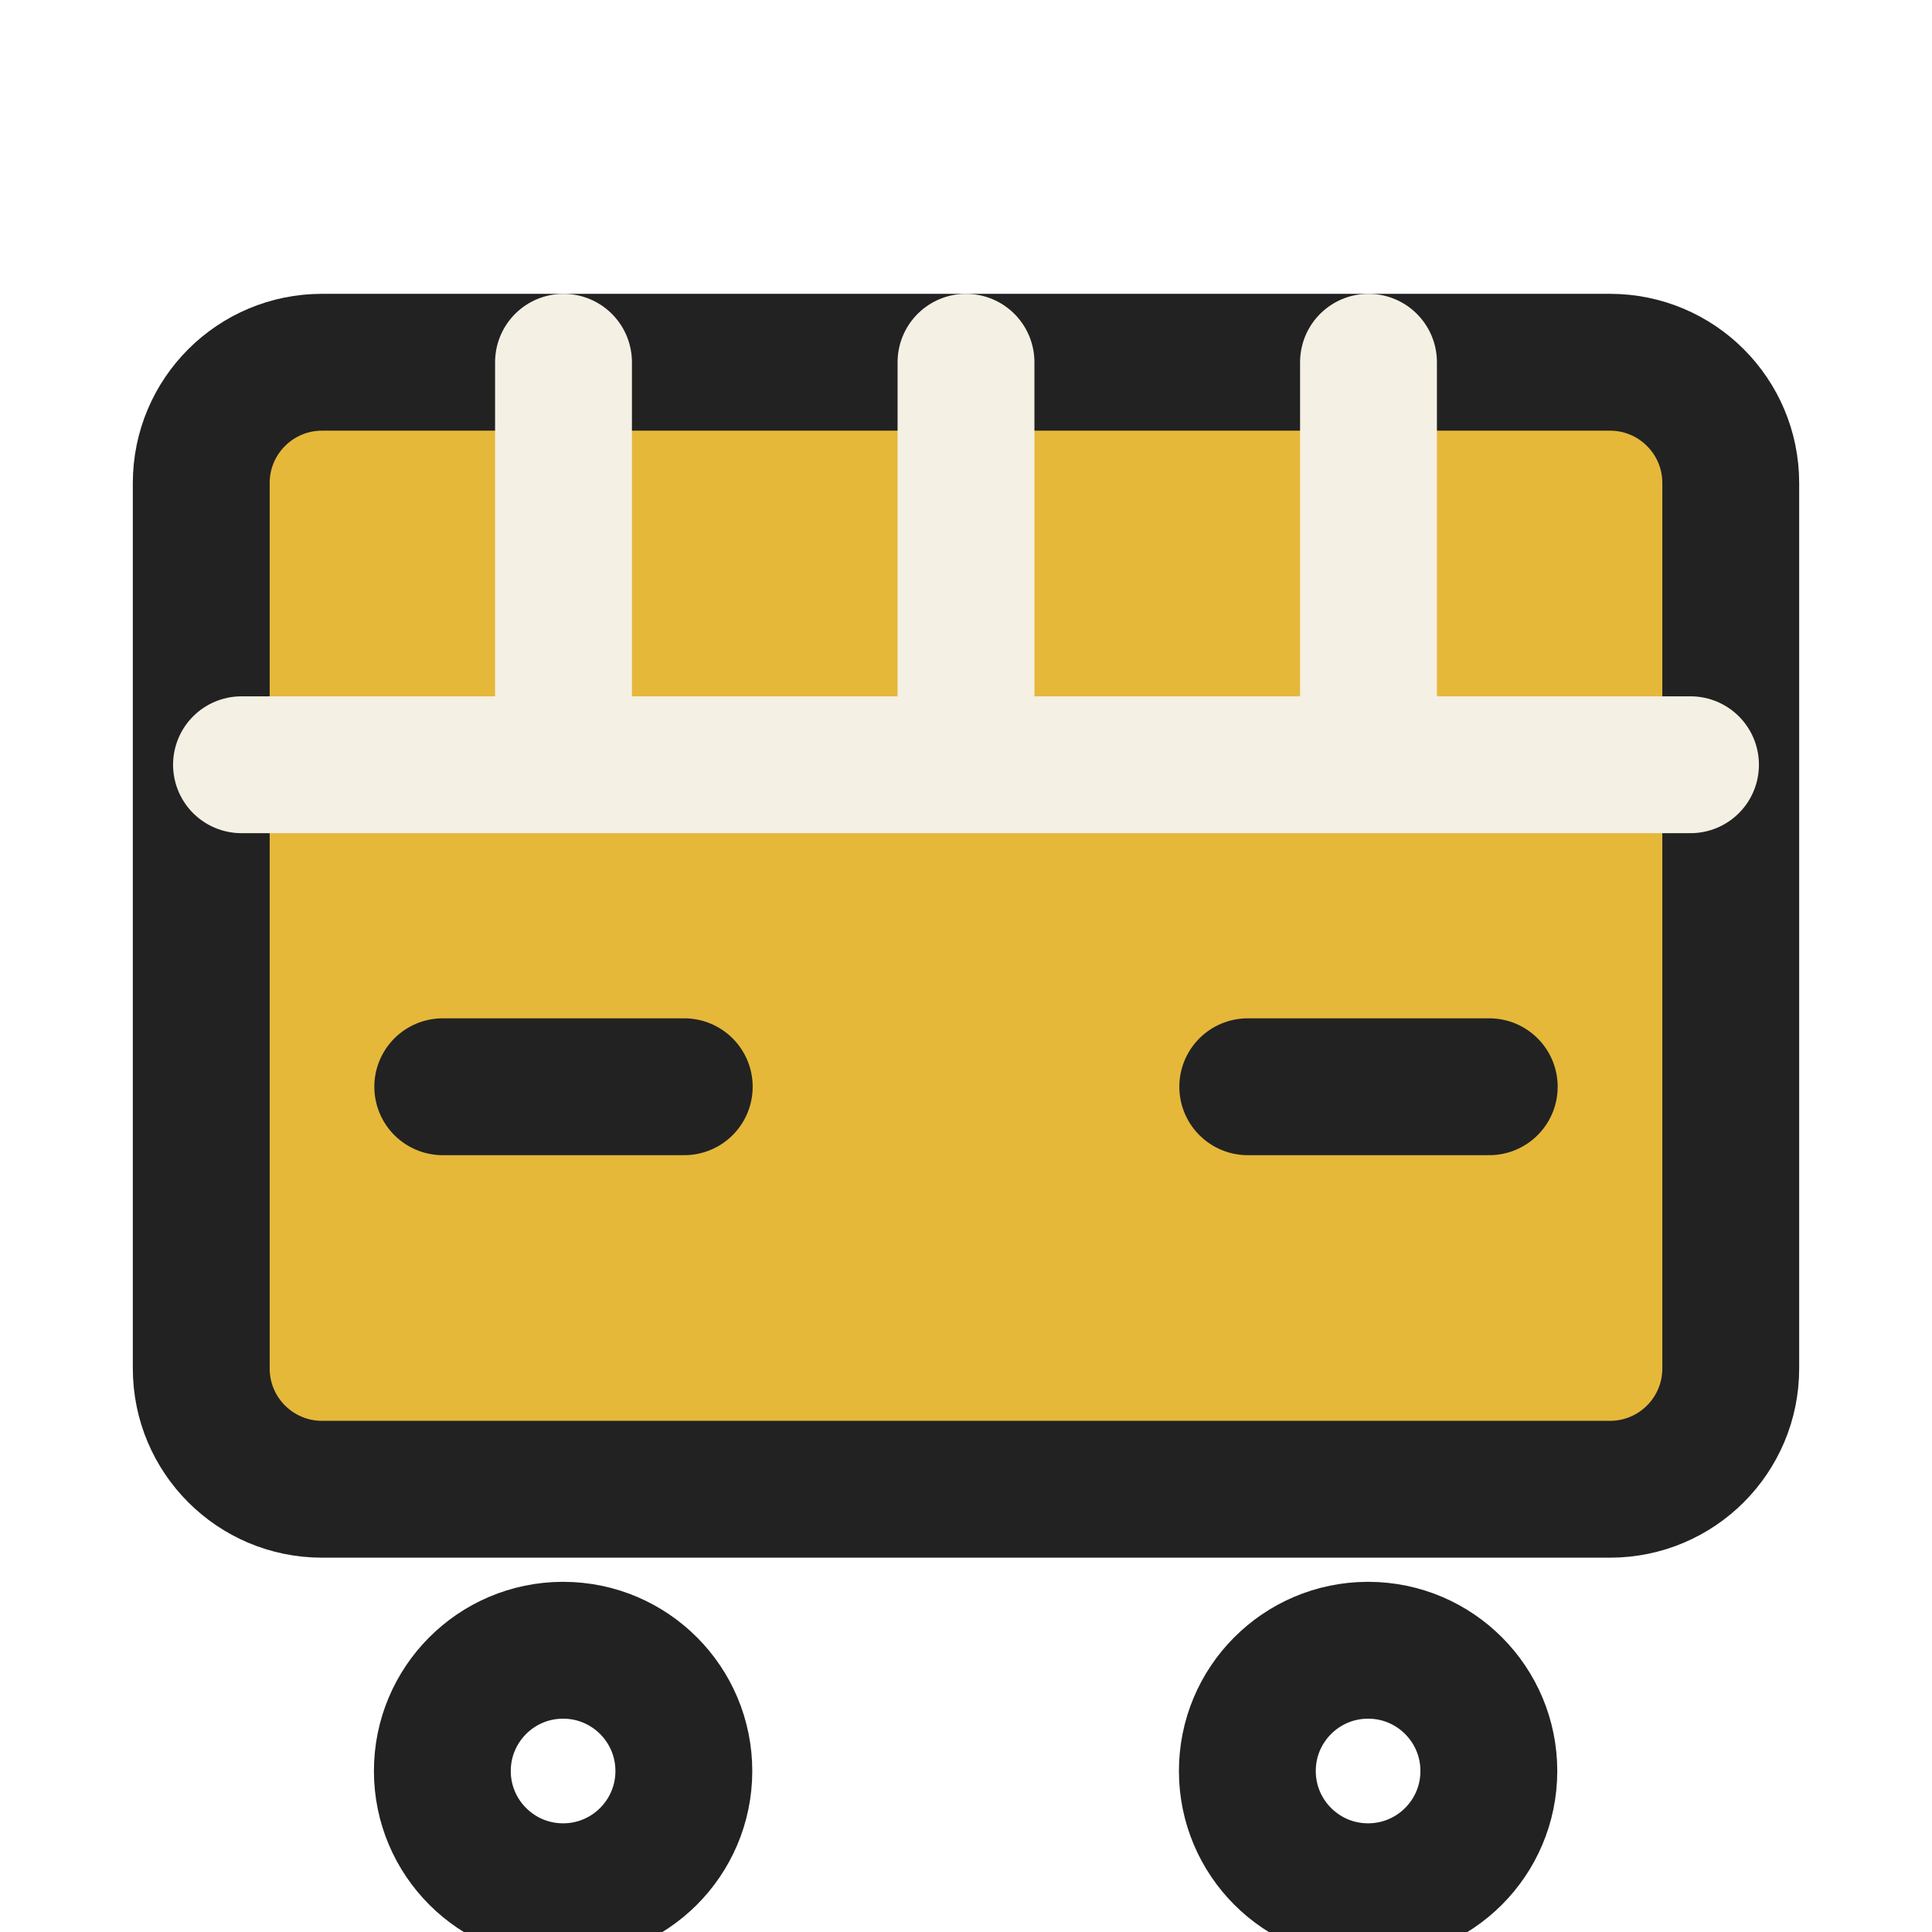
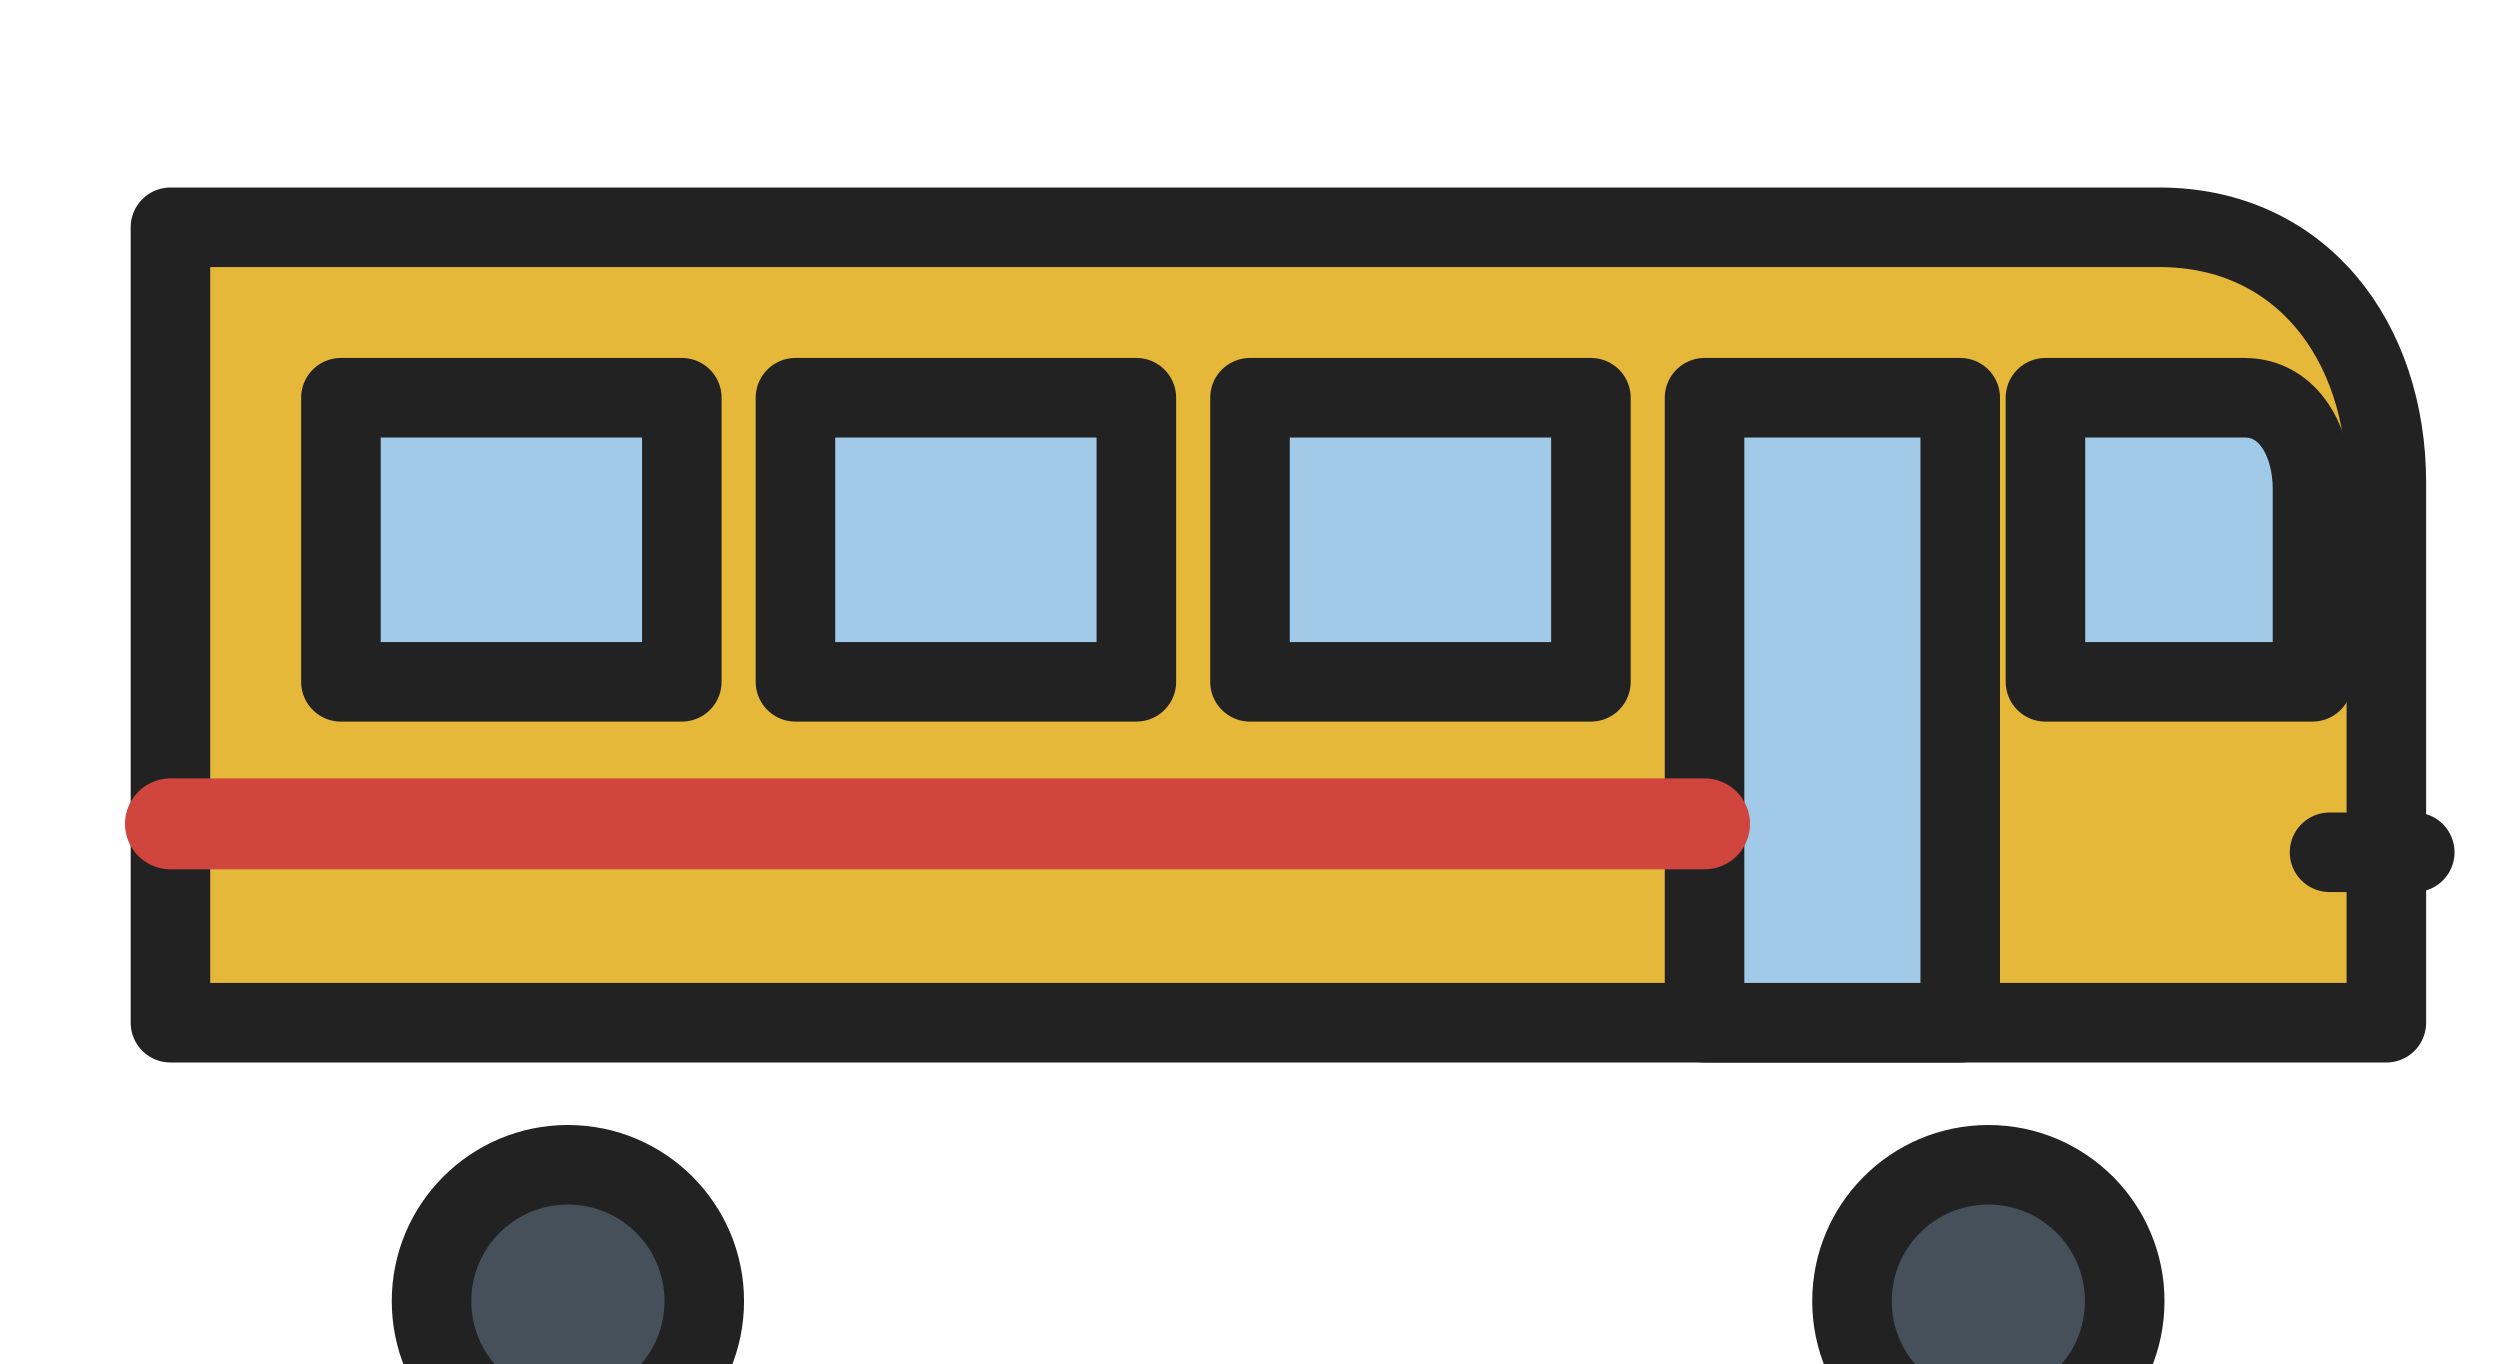
- <svg xmlns="http://www.w3.org/2000/svg" viewBox="0 0 24 24" fill="none" stroke="#222" stroke-width="1.7" stroke-linecap="round" stroke-linejoin="round">
-   <path d="M4 4.5h16a1.5 1.5 0 0 1 1.5 1.5v11a1.5 1.5 0 0 1-1.5 1.5H4a1.5 1.5 0 0 1-1.5-1.5V6A1.5 1.5 0 0 1 4 4.5z" fill="#E5B83A" />
-   <path d="M3 9.5h18M7 4.5v5M12 4.5v5M17 4.5v5" stroke="#F5F0E4" />
-   <path d="M7 20.5a1.5 1.5 0 1 1 -0.01 0zM17 20.5a1.5 1.5 0 1 1 -0.01 0z" />
-   <path d="M5.5 13.5h3M15.5 13.5h3" />
+ <svg xmlns="http://www.w3.org/2000/svg" viewBox="0 0 44 24" fill="none" stroke="#222" stroke-width="1.4" stroke-linecap="round" stroke-linejoin="round">
+   <path d="M3 4h35c2.5 0 4 2 4 4.5V18H3z" fill="#E5B83A" />
+   <path d="M6 7h6v5H6zM14 7h6v5h-6zM22 7h6v5h-6zM36 7h3.5c0.8 0 1.2 0.8 1.2 1.6V12H36z" fill="#A0CAE8" />
+   <path d="M30 7h4.5v11H30z" fill="#A0CAE8" />
+   <path d="M3 14.5h27" stroke="#D0453E" stroke-width="1.6" />
+   <path d="M10 20.5a2.4 2.4 0 1 1 -0.01 0zM35 20.5a2.4 2.4 0 1 1 -0.01 0z" fill="#46505A" />
+   <path d="M41 15h1.5" />
</svg>
